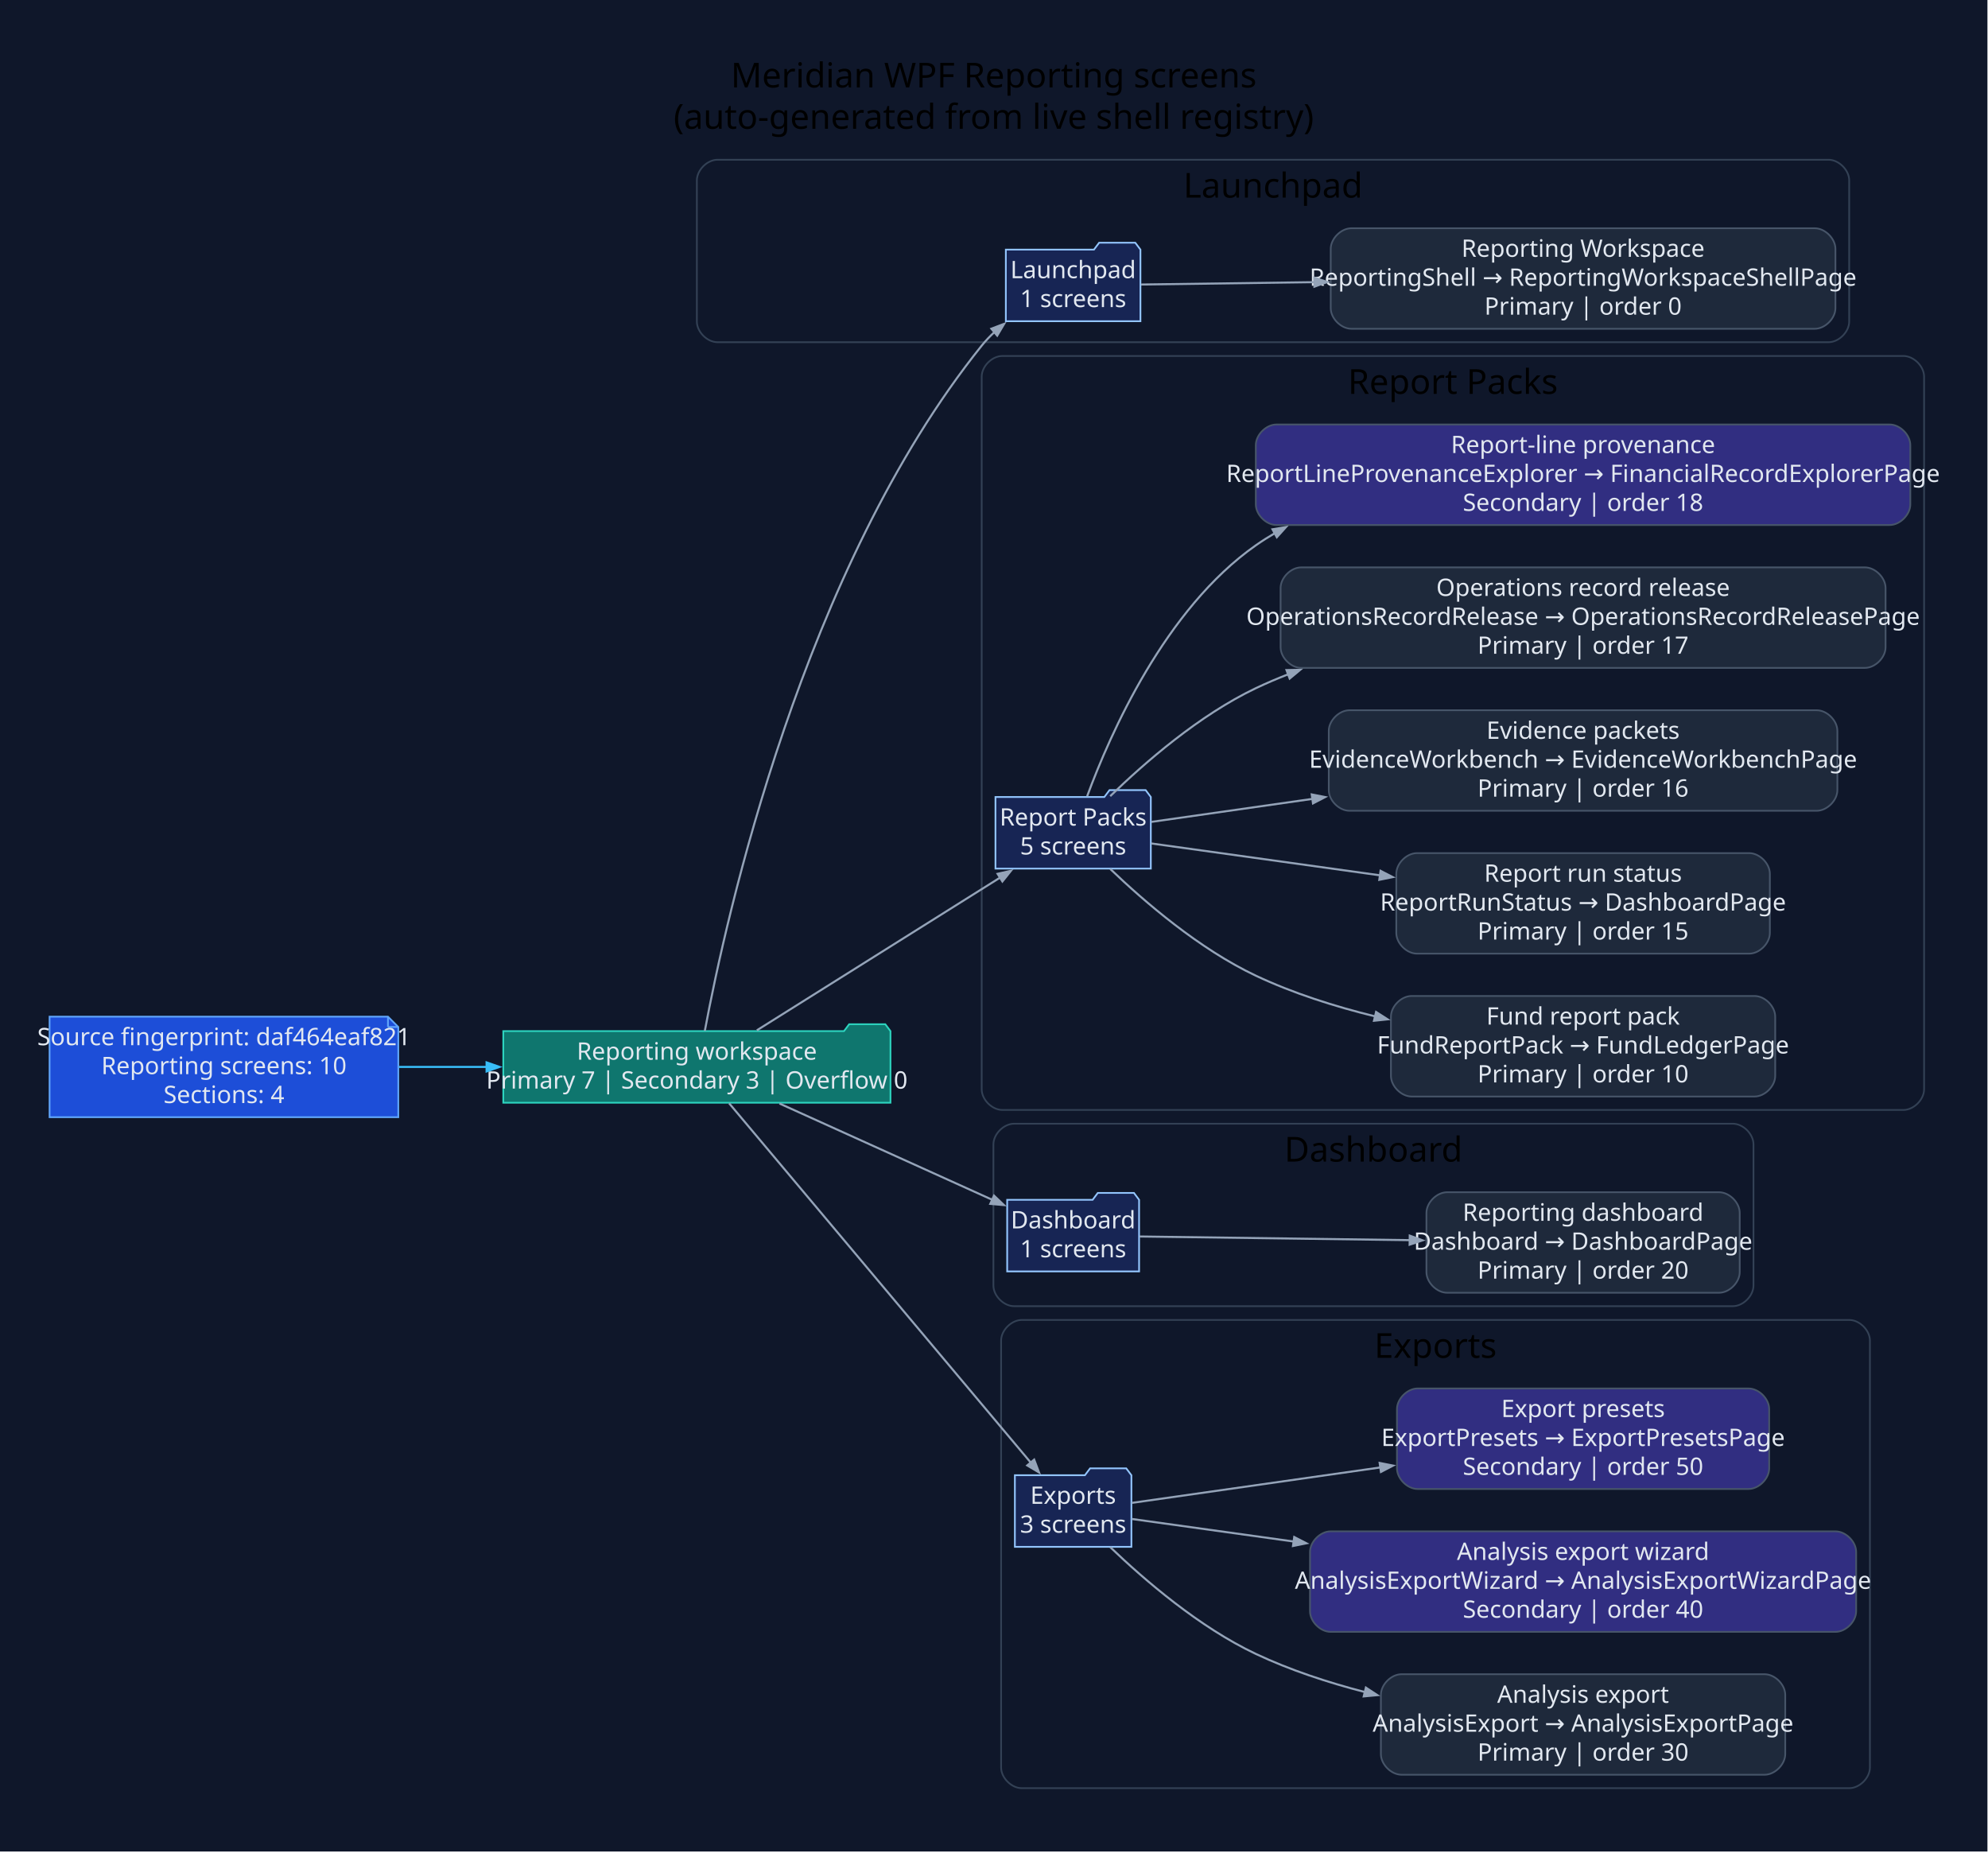
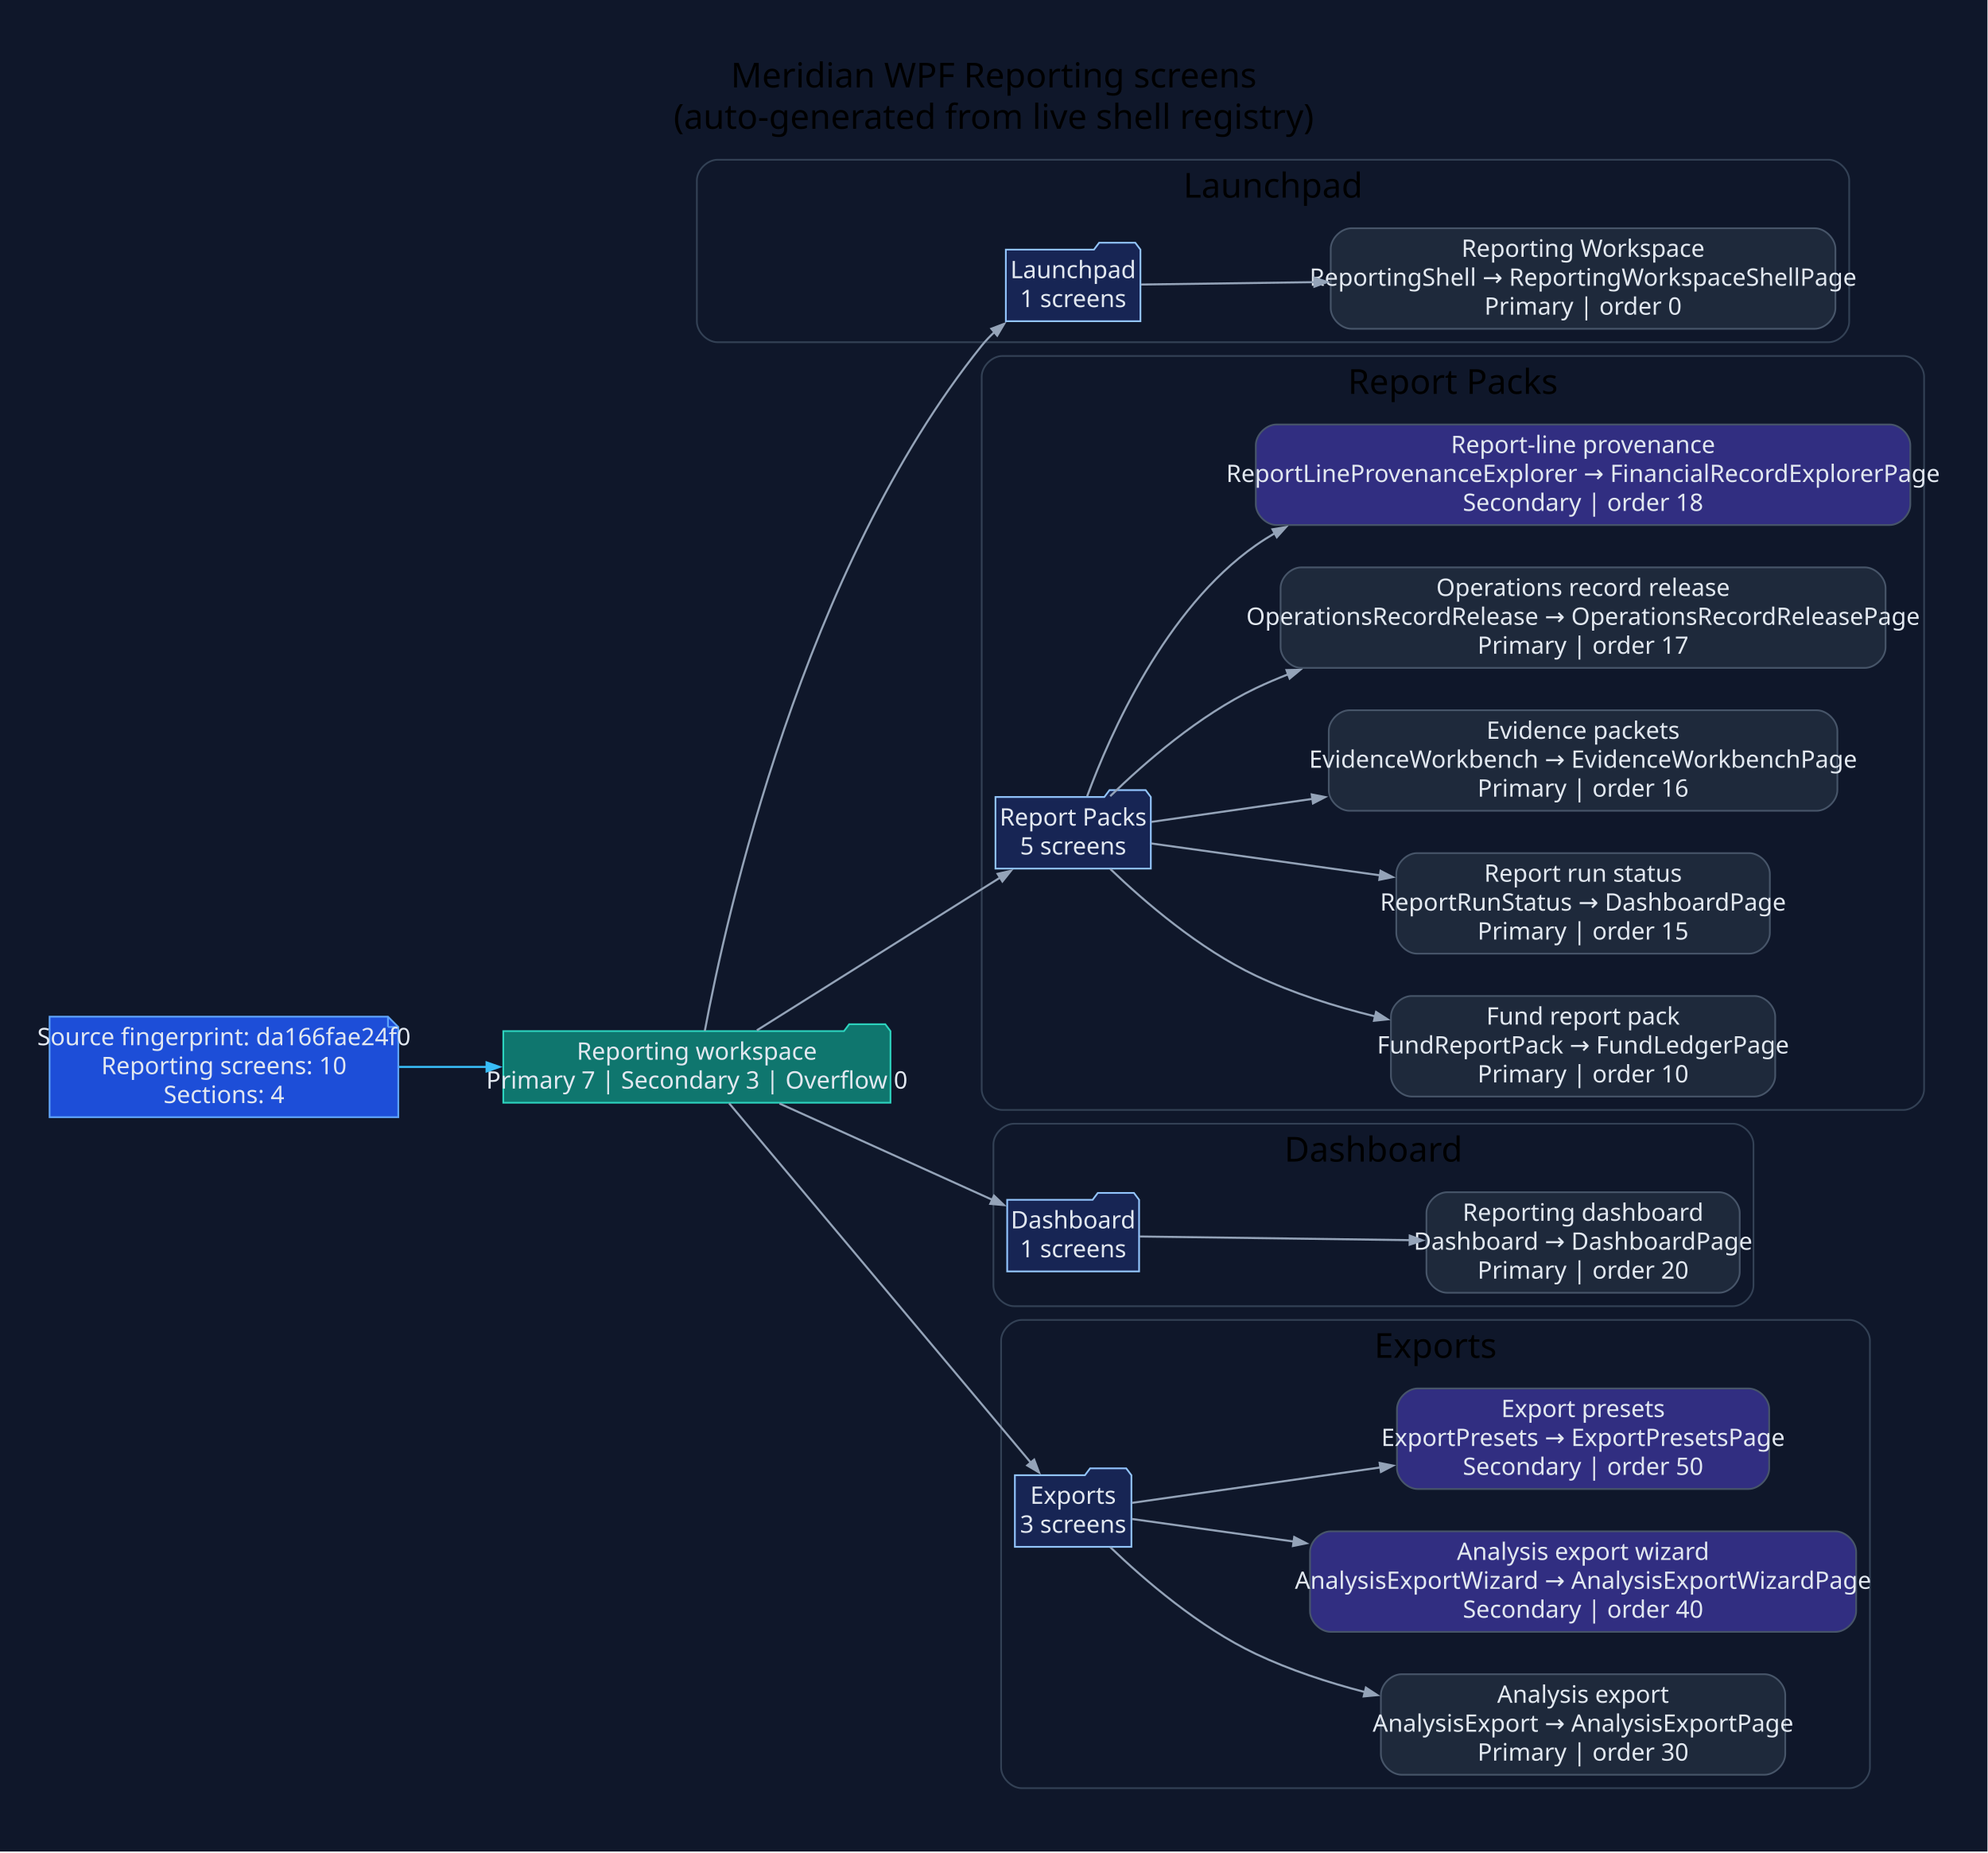
<svg xmlns="http://www.w3.org/2000/svg" width="1155pt" height="1076pt" viewBox="0.00 0.00 1155.00 1076.00">
  <g id="graph0" class="graph" transform="scale(1 1) rotate(0) translate(28.8 1046.8)">
    <polygon fill="#0f172a" stroke="none" points="-28.8,28.8 -28.8,-1046.8 1125.87,-1046.8 1125.87,28.8 -28.8,28.8" />
    <text xml:space="preserve" text-anchor="middle" x="548.54" y="-996" font-family="Segoe UI" font-size="20.00">Meridian WPF Reporting screens</text>
    <text xml:space="preserve" text-anchor="middle" x="548.54" y="-972" font-family="Segoe UI" font-size="20.00">(auto-generated from live shell registry)</text>
    <g id="clust1" class="cluster">
      <path fill="#0f172a" stroke="#334155" d="M388.07,-848C388.07,-848 1033.56,-848 1033.56,-848 1039.56,-848 1045.56,-854 1045.56,-860 1045.56,-860 1045.56,-942 1045.56,-942 1045.56,-948 1039.56,-954 1033.56,-954 1033.56,-954 388.07,-954 388.07,-954 382.07,-954 376.07,-948 376.07,-942 376.07,-942 376.07,-860 376.07,-860 376.07,-854 382.07,-848 388.07,-848" />
      <text xml:space="preserve" text-anchor="middle" x="710.81" y="-932" font-family="Segoe UI" font-size="20.00">Launchpad</text>
    </g>
    <g id="clust2" class="cluster">
      <path fill="#0f172a" stroke="#334155" d="M553.55,-402C553.55,-402 1077.07,-402 1077.07,-402 1083.07,-402 1089.07,-408 1089.07,-414 1089.07,-414 1089.07,-828 1089.07,-828 1089.07,-834 1083.07,-840 1077.07,-840 1077.07,-840 553.55,-840 553.55,-840 547.55,-840 541.55,-834 541.55,-828 541.55,-828 541.55,-414 541.55,-414 541.55,-408 547.55,-402 553.55,-402" />
      <text xml:space="preserve" text-anchor="middle" x="815.31" y="-818" font-family="Segoe UI" font-size="20.00">Report Packs</text>
    </g>
    <g id="clust3" class="cluster">
      <path fill="#0f172a" stroke="#334155" d="M560.36,-288C560.36,-288 977.95,-288 977.95,-288 983.95,-288 989.95,-294 989.95,-300 989.95,-300 989.95,-382 989.95,-382 989.95,-388 983.95,-394 977.95,-394 977.95,-394 560.36,-394 560.36,-394 554.36,-394 548.36,-388 548.36,-382 548.36,-382 548.36,-300 548.36,-300 548.36,-294 554.36,-288 560.36,-288" />
      <text xml:space="preserve" text-anchor="middle" x="769.15" y="-372" font-family="Segoe UI" font-size="20.00">Dashboard</text>
    </g>
    <g id="clust4" class="cluster">
      <path fill="#0f172a" stroke="#334155" d="M564.83,-8C564.83,-8 1045.6,-8 1045.6,-8 1051.6,-8 1057.6,-14 1057.6,-20 1057.6,-20 1057.6,-268 1057.6,-268 1057.6,-274 1051.6,-280 1045.6,-280 1045.6,-280 564.83,-280 564.83,-280 558.83,-280 552.83,-274 552.83,-268 552.83,-268 552.83,-20 552.83,-20 552.83,-14 558.83,-8 564.83,-8" />
      <text xml:space="preserve" text-anchor="middle" x="805.21" y="-258" font-family="Segoe UI" font-size="20.00">Exports</text>
    </g>
    <g id="node1" class="node">
      <polygon fill="#1d4ed8" stroke="#60a5fa" points="196.6,-456.2 0,-456.2 0,-397.8 202.6,-397.8 202.6,-450.2 196.6,-456.2" />
      <polyline fill="none" stroke="#60a5fa" points="196.6,-456.2 196.6,-450.2" />
      <polyline fill="none" stroke="#60a5fa" points="202.6,-450.2 196.6,-450.2" />
-       <text xml:space="preserve" text-anchor="middle" x="101.3" y="-439.6" font-family="Segoe UI" font-size="14.00" fill="#e2e8f0">Source fingerprint: daf464eaf821</text>
+       <text xml:space="preserve" text-anchor="middle" x="101.3" y="-439.6" font-family="Segoe UI" font-size="14.00" fill="#e2e8f0">Source fingerprint: da166fae24f0</text>
      <text xml:space="preserve" text-anchor="middle" x="101.3" y="-422.8" font-family="Segoe UI" font-size="14.00" fill="#e2e8f0">Reporting screens: 10</text>
      <text xml:space="preserve" text-anchor="middle" x="101.3" y="-406" font-family="Segoe UI" font-size="14.00" fill="#e2e8f0">Sections: 4</text>
    </g>
    <g id="node2" class="node">
      <polygon fill="#0f766e" stroke="#2dd4bf" points="488.55,-447.8 485.55,-451.8 464.55,-451.8 461.55,-447.8 263.6,-447.8 263.6,-406.2 488.55,-406.2 488.55,-447.8" />
      <text xml:space="preserve" text-anchor="middle" x="376.07" y="-431.2" font-family="Segoe UI" font-size="14.00" fill="#e2e8f0">Reporting workspace</text>
      <text xml:space="preserve" text-anchor="middle" x="376.07" y="-414.4" font-family="Segoe UI" font-size="14.00" fill="#e2e8f0">Primary 7 | Secondary 3 | Overflow 0</text>
    </g>
    <g id="edge1" class="edge">
      <path fill="none" stroke="#38bdf8" stroke-width="1.2" d="M203.1,-427C219.77,-427 237.2,-427 254.3,-427" />
      <polygon fill="#38bdf8" stroke="#38bdf8" stroke-width="1.2" points="253.9,-429.63 261.4,-427 253.9,-424.38 253.9,-429.63" />
    </g>
    <g id="node3" class="node">
      <polygon fill="#172554" stroke="#93c5fd" points="633.78,-901.8 630.78,-905.8 609.78,-905.8 606.78,-901.8 555.58,-901.8 555.58,-860.2 633.78,-860.2 633.78,-901.8" />
      <text xml:space="preserve" text-anchor="middle" x="594.68" y="-885.2" font-family="Segoe UI" font-size="14.00" fill="#e2e8f0">Launchpad</text>
      <text xml:space="preserve" text-anchor="middle" x="594.68" y="-868.4" font-family="Segoe UI" font-size="14.00" fill="#e2e8f0">1 screens</text>
    </g>
    <g id="edge2" class="edge">
      <path fill="none" stroke="#94a3b8" stroke-width="1.2" d="M380.7,-447.97C392.88,-513.3 437.54,-716.54 541.55,-846 543.85,-848.87 546.45,-851.59 549.24,-854.15" />
      <polygon fill="#94a3b8" stroke="#94a3b8" stroke-width="1.2" points="547.18,-855.85 554.61,-858.67 550.56,-851.83 547.18,-855.85" />
    </g>
    <g id="node5" class="node">
      <polygon fill="#172554" stroke="#93c5fd" points="639.81,-583.8 636.81,-587.8 615.81,-587.8 612.81,-583.8 549.55,-583.8 549.55,-542.2 639.81,-542.2 639.81,-583.8" />
      <text xml:space="preserve" text-anchor="middle" x="594.68" y="-567.2" font-family="Segoe UI" font-size="14.00" fill="#e2e8f0">Report Packs</text>
      <text xml:space="preserve" text-anchor="middle" x="594.68" y="-550.4" font-family="Segoe UI" font-size="14.00" fill="#e2e8f0">5 screens</text>
    </g>
    <g id="edge4" class="edge">
      <path fill="none" stroke="#94a3b8" stroke-width="1.2" d="M410.92,-448.25C449.15,-472.25 511.37,-511.32 552.41,-537.09" />
      <polygon fill="#94a3b8" stroke="#94a3b8" stroke-width="1.2" points="550.79,-539.17 558.54,-540.93 553.58,-534.72 550.79,-539.17" />
    </g>
    <g id="node11" class="node">
      <polygon fill="#172554" stroke="#93c5fd" points="633,-349.8 630,-353.8 609,-353.8 606,-349.8 556.36,-349.8 556.36,-308.2 633,-308.2 633,-349.8" />
      <text xml:space="preserve" text-anchor="middle" x="594.68" y="-333.2" font-family="Segoe UI" font-size="14.00" fill="#e2e8f0">Dashboard</text>
      <text xml:space="preserve" text-anchor="middle" x="594.68" y="-316.4" font-family="Segoe UI" font-size="14.00" fill="#e2e8f0">1 screens</text>
    </g>
    <g id="edge10" class="edge">
      <path fill="none" stroke="#94a3b8" stroke-width="1.2" d="M424.07,-405.74C460.71,-389.16 511.29,-366.28 547.66,-349.82" />
      <polygon fill="#94a3b8" stroke="#94a3b8" stroke-width="1.2" points="548.72,-352.22 554.47,-346.74 546.55,-347.44 548.72,-352.22" />
    </g>
    <g id="node13" class="node">
      <polygon fill="#172554" stroke="#93c5fd" points="628.53,-189.8 625.53,-193.8 604.53,-193.8 601.53,-189.8 560.83,-189.8 560.83,-148.2 628.53,-148.2 628.53,-189.8" />
      <text xml:space="preserve" text-anchor="middle" x="594.68" y="-173.2" font-family="Segoe UI" font-size="14.00" fill="#e2e8f0">Exports</text>
      <text xml:space="preserve" text-anchor="middle" x="594.68" y="-156.4" font-family="Segoe UI" font-size="14.00" fill="#e2e8f0">3 screens</text>
    </g>
    <g id="edge12" class="edge">
      <path fill="none" stroke="#94a3b8" stroke-width="1.2" d="M394.8,-405.89C433.69,-359.57 526.5,-249.02 570.19,-196.98" />
      <polygon fill="#94a3b8" stroke="#94a3b8" stroke-width="1.2" points="572.03,-198.87 574.85,-191.43 568.01,-195.49 572.03,-198.87" />
    </g>
    <g id="node4" class="node">
      <path fill="#1e293b" stroke="#475569" d="M1025.56,-914.2C1025.56,-914.2 756.33,-914.2 756.33,-914.2 750.33,-914.2 744.33,-908.2 744.33,-902.2 744.33,-902.2 744.33,-867.8 744.33,-867.8 744.33,-861.8 750.33,-855.8 756.33,-855.8 756.33,-855.8 1025.56,-855.8 1025.56,-855.8 1031.56,-855.8 1037.56,-861.8 1037.56,-867.8 1037.56,-867.8 1037.56,-902.2 1037.56,-902.2 1037.56,-908.2 1031.56,-914.2 1025.56,-914.2" />
      <text xml:space="preserve" text-anchor="middle" x="890.94" y="-897.6" font-family="Segoe UI" font-size="14.00" fill="#e2e8f0">Reporting Workspace</text>
      <text xml:space="preserve" text-anchor="middle" x="890.94" y="-880.8" font-family="Segoe UI" font-size="14.00" fill="#e2e8f0">ReportingShell → ReportingWorkspaceShellPage</text>
      <text xml:space="preserve" text-anchor="middle" x="890.94" y="-864" font-family="Segoe UI" font-size="14.00" fill="#e2e8f0">Primary | order 0</text>
    </g>
    <g id="edge3" class="edge">
      <path fill="none" stroke="#94a3b8" stroke-width="1.2" d="M634.15,-881.52C660.54,-881.88 697.48,-882.38 735.09,-882.89" />
      <polygon fill="#94a3b8" stroke="#94a3b8" stroke-width="1.2" points="734.79,-885.52 742.32,-882.99 734.86,-880.27 734.79,-885.52" />
    </g>
    <g id="node6" class="node">
      <path fill="#1e293b" stroke="#475569" d="M990.57,-468.2C990.57,-468.2 791.32,-468.2 791.32,-468.2 785.32,-468.2 779.32,-462.2 779.32,-456.2 779.32,-456.2 779.32,-421.8 779.32,-421.8 779.32,-415.8 785.32,-409.8 791.32,-409.8 791.32,-409.8 990.57,-409.8 990.57,-409.8 996.57,-409.8 1002.57,-415.8 1002.57,-421.8 1002.57,-421.8 1002.57,-456.2 1002.57,-456.2 1002.57,-462.2 996.57,-468.2 990.57,-468.2" />
      <text xml:space="preserve" text-anchor="middle" x="890.94" y="-451.6" font-family="Segoe UI" font-size="14.00" fill="#e2e8f0">Fund report pack</text>
      <text xml:space="preserve" text-anchor="middle" x="890.94" y="-434.8" font-family="Segoe UI" font-size="14.00" fill="#e2e8f0">FundReportPack → FundLedgerPage</text>
      <text xml:space="preserve" text-anchor="middle" x="890.94" y="-418" font-family="Segoe UI" font-size="14.00" fill="#e2e8f0">Primary | order 10</text>
    </g>
    <g id="edge5" class="edge">
      <path fill="none" stroke="#94a3b8" stroke-width="1.2" d="M616.26,-541.99C636.14,-522.92 668.01,-495.48 700.81,-480 722.37,-469.83 746.5,-462.15 770.12,-456.36" />
      <polygon fill="#94a3b8" stroke="#94a3b8" stroke-width="1.2" points="770.68,-458.92 777.38,-454.64 769.48,-453.81 770.68,-458.92" />
    </g>
    <g id="node7" class="node">
      <path fill="#1e293b" stroke="#475569" d="M987.46,-551.2C987.46,-551.2 794.43,-551.2 794.43,-551.2 788.43,-551.2 782.43,-545.2 782.43,-539.2 782.43,-539.2 782.43,-504.8 782.43,-504.8 782.43,-498.8 788.43,-492.8 794.43,-492.8 794.43,-492.8 987.46,-492.8 987.46,-492.8 993.46,-492.8 999.46,-498.8 999.46,-504.8 999.46,-504.8 999.46,-539.2 999.46,-539.2 999.46,-545.2 993.46,-551.2 987.46,-551.2" />
      <text xml:space="preserve" text-anchor="middle" x="890.94" y="-534.6" font-family="Segoe UI" font-size="14.00" fill="#e2e8f0">Report run status</text>
      <text xml:space="preserve" text-anchor="middle" x="890.94" y="-517.8" font-family="Segoe UI" font-size="14.00" fill="#e2e8f0">ReportRunStatus → DashboardPage</text>
      <text xml:space="preserve" text-anchor="middle" x="890.94" y="-501" font-family="Segoe UI" font-size="14.00" fill="#e2e8f0">Primary | order 15</text>
    </g>
    <g id="edge6" class="edge">
      <path fill="none" stroke="#94a3b8" stroke-width="1.2" d="M640.05,-556.82C675.35,-551.9 726.4,-544.79 773.18,-538.27" />
      <polygon fill="#94a3b8" stroke="#94a3b8" stroke-width="1.2" points="773.3,-540.9 780.36,-537.27 772.57,-535.7 773.3,-540.9" />
    </g>
    <g id="node8" class="node">
      <path fill="#1e293b" stroke="#475569" d="M1026.69,-634.2C1026.69,-634.2 755.2,-634.2 755.2,-634.2 749.2,-634.2 743.2,-628.2 743.2,-622.2 743.2,-622.2 743.2,-587.8 743.2,-587.8 743.2,-581.8 749.2,-575.8 755.2,-575.8 755.2,-575.8 1026.69,-575.8 1026.69,-575.8 1032.69,-575.8 1038.69,-581.8 1038.69,-587.8 1038.69,-587.8 1038.69,-622.2 1038.69,-622.2 1038.69,-628.2 1032.69,-634.2 1026.69,-634.2" />
      <text xml:space="preserve" text-anchor="middle" x="890.94" y="-617.6" font-family="Segoe UI" font-size="14.00" fill="#e2e8f0">Evidence packets</text>
      <text xml:space="preserve" text-anchor="middle" x="890.94" y="-600.8" font-family="Segoe UI" font-size="14.00" fill="#e2e8f0">EvidenceWorkbench → EvidenceWorkbenchPage</text>
      <text xml:space="preserve" text-anchor="middle" x="890.94" y="-584" font-family="Segoe UI" font-size="14.00" fill="#e2e8f0">Primary | order 16</text>
    </g>
    <g id="edge7" class="edge">
      <path fill="none" stroke="#94a3b8" stroke-width="1.2" d="M640.05,-569.33C665.66,-572.99 699.56,-577.83 734.1,-582.76" />
      <polygon fill="#94a3b8" stroke="#94a3b8" stroke-width="1.2" points="733.3,-585.29 741.1,-583.76 734.04,-580.1 733.3,-585.29" />
    </g>
    <g id="node9" class="node">
      <path fill="#1e293b" stroke="#475569" d="M1054.69,-717.2C1054.69,-717.2 727.2,-717.2 727.2,-717.2 721.2,-717.2 715.2,-711.2 715.2,-705.2 715.2,-705.2 715.2,-670.8 715.2,-670.8 715.2,-664.8 721.2,-658.8 727.2,-658.8 727.2,-658.8 1054.69,-658.8 1054.69,-658.8 1060.69,-658.8 1066.69,-664.8 1066.69,-670.8 1066.69,-670.8 1066.69,-705.2 1066.69,-705.2 1066.69,-711.2 1060.69,-717.2 1054.69,-717.2" />
      <text xml:space="preserve" text-anchor="middle" x="890.94" y="-700.6" font-family="Segoe UI" font-size="14.00" fill="#e2e8f0">Operations record release</text>
      <text xml:space="preserve" text-anchor="middle" x="890.94" y="-683.8" font-family="Segoe UI" font-size="14.00" fill="#e2e8f0">OperationsRecordRelease → OperationsRecordReleasePage</text>
      <text xml:space="preserve" text-anchor="middle" x="890.94" y="-667" font-family="Segoe UI" font-size="14.00" fill="#e2e8f0">Primary | order 17</text>
    </g>
    <g id="edge8" class="edge">
      <path fill="none" stroke="#94a3b8" stroke-width="1.2" d="M616.21,-584.28C636.06,-603.58 667.9,-631.35 700.81,-647 707,-649.94 713.4,-652.67 719.94,-655.21" />
      <polygon fill="#94a3b8" stroke="#94a3b8" stroke-width="1.2" points="718.65,-657.53 726.6,-657.69 720.49,-652.61 718.65,-657.53" />
    </g>
    <g id="node10" class="node">
      <path fill="#312e81" stroke="#475569" d="M1069.07,-800.2C1069.07,-800.2 712.81,-800.2 712.81,-800.2 706.81,-800.2 700.81,-794.2 700.81,-788.2 700.81,-788.2 700.81,-753.8 700.81,-753.8 700.81,-747.8 706.81,-741.8 712.81,-741.8 712.81,-741.8 1069.07,-741.8 1069.07,-741.8 1075.07,-741.8 1081.07,-747.8 1081.07,-753.8 1081.07,-753.8 1081.07,-788.2 1081.07,-788.2 1081.07,-794.2 1075.07,-800.2 1069.07,-800.2" />
      <text xml:space="preserve" text-anchor="middle" x="890.94" y="-783.6" font-family="Segoe UI" font-size="14.00" fill="#e2e8f0">Report-line provenance</text>
      <text xml:space="preserve" text-anchor="middle" x="890.94" y="-766.8" font-family="Segoe UI" font-size="14.00" fill="#e2e8f0">ReportLineProvenanceExplorer → FinancialRecordExplorerPage</text>
      <text xml:space="preserve" text-anchor="middle" x="890.94" y="-750" font-family="Segoe UI" font-size="14.00" fill="#e2e8f0">Secondary | order 18</text>
    </g>
    <g id="edge9" class="edge">
      <path fill="none" stroke="#94a3b8" stroke-width="1.2" d="M602.83,-584.27C616.09,-620.3 648.07,-693.04 700.81,-730 704.41,-732.52 708.13,-734.89 711.95,-737.11" />
      <polygon fill="#94a3b8" stroke="#94a3b8" stroke-width="1.2" points="710.5,-739.31 718.34,-740.62 713.03,-734.71 710.5,-739.31" />
    </g>
    <g id="node12" class="node">
      <path fill="#1e293b" stroke="#475569" d="M969.95,-354.2C969.95,-354.2 811.94,-354.2 811.94,-354.2 805.94,-354.2 799.94,-348.2 799.94,-342.2 799.94,-342.2 799.94,-307.8 799.94,-307.8 799.94,-301.8 805.94,-295.8 811.94,-295.8 811.94,-295.8 969.95,-295.8 969.95,-295.8 975.95,-295.8 981.95,-301.8 981.95,-307.8 981.95,-307.8 981.95,-342.2 981.95,-342.2 981.95,-348.2 975.95,-354.2 969.95,-354.2" />
      <text xml:space="preserve" text-anchor="middle" x="890.94" y="-337.6" font-family="Segoe UI" font-size="14.00" fill="#e2e8f0">Reporting dashboard</text>
      <text xml:space="preserve" text-anchor="middle" x="890.94" y="-320.8" font-family="Segoe UI" font-size="14.00" fill="#e2e8f0">Dashboard → DashboardPage</text>
      <text xml:space="preserve" text-anchor="middle" x="890.94" y="-304" font-family="Segoe UI" font-size="14.00" fill="#e2e8f0">Primary | order 20</text>
    </g>
    <g id="edge11" class="edge">
      <path fill="none" stroke="#94a3b8" stroke-width="1.2" d="M633.25,-328.49C672.65,-327.95 736.23,-327.09 790.26,-326.36" />
      <polygon fill="#94a3b8" stroke="#94a3b8" stroke-width="1.2" points="790.25,-328.98 797.71,-326.25 790.18,-323.73 790.25,-328.98" />
    </g>
    <g id="node14" class="node">
      <path fill="#1e293b" stroke="#475569" d="M996.4,-74.2C996.4,-74.2 785.48,-74.2 785.48,-74.2 779.48,-74.2 773.48,-68.2 773.48,-62.2 773.48,-62.2 773.48,-27.8 773.48,-27.8 773.48,-21.8 779.48,-15.8 785.48,-15.8 785.48,-15.8 996.4,-15.8 996.4,-15.8 1002.4,-15.8 1008.4,-21.8 1008.4,-27.8 1008.4,-27.8 1008.4,-62.2 1008.4,-62.2 1008.4,-68.2 1002.4,-74.2 996.4,-74.2" />
      <text xml:space="preserve" text-anchor="middle" x="890.94" y="-57.6" font-family="Segoe UI" font-size="14.00" fill="#e2e8f0">Analysis export</text>
      <text xml:space="preserve" text-anchor="middle" x="890.94" y="-40.8" font-family="Segoe UI" font-size="14.00" fill="#e2e8f0">AnalysisExport → AnalysisExportPage</text>
      <text xml:space="preserve" text-anchor="middle" x="890.94" y="-24" font-family="Segoe UI" font-size="14.00" fill="#e2e8f0">Primary | order 30</text>
    </g>
    <g id="edge13" class="edge">
      <path fill="none" stroke="#94a3b8" stroke-width="1.2" d="M616.26,-147.99C636.14,-128.92 668.01,-101.48 700.81,-86 720.58,-76.68 742.5,-69.44 764.22,-63.84" />
      <polygon fill="#94a3b8" stroke="#94a3b8" stroke-width="1.2" points="764.77,-66.41 771.42,-62.05 763.51,-61.31 764.77,-66.41" />
    </g>
    <g id="node15" class="node">
      <path fill="#312e81" stroke="#475569" d="M1037.6,-157.2C1037.6,-157.2 744.29,-157.2 744.29,-157.2 738.29,-157.2 732.29,-151.2 732.29,-145.2 732.29,-145.2 732.29,-110.8 732.29,-110.8 732.29,-104.8 738.29,-98.8 744.29,-98.8 744.29,-98.8 1037.6,-98.8 1037.6,-98.8 1043.6,-98.8 1049.6,-104.8 1049.6,-110.8 1049.6,-110.8 1049.6,-145.2 1049.6,-145.2 1049.6,-151.2 1043.6,-157.2 1037.6,-157.2" />
      <text xml:space="preserve" text-anchor="middle" x="890.94" y="-140.6" font-family="Segoe UI" font-size="14.00" fill="#e2e8f0">Analysis export wizard</text>
      <text xml:space="preserve" text-anchor="middle" x="890.94" y="-123.8" font-family="Segoe UI" font-size="14.00" fill="#e2e8f0">AnalysisExportWizard → AnalysisExportWizardPage</text>
      <text xml:space="preserve" text-anchor="middle" x="890.94" y="-107" font-family="Segoe UI" font-size="14.00" fill="#e2e8f0">Secondary | order 40</text>
    </g>
    <g id="edge14" class="edge">
      <path fill="none" stroke="#94a3b8" stroke-width="1.2" d="M628.86,-164.38C652.77,-161.05 687.01,-156.28 722.86,-151.28" />
      <polygon fill="#94a3b8" stroke="#94a3b8" stroke-width="1.2" points="723.14,-153.89 730.2,-150.26 722.41,-148.69 723.14,-153.89" />
    </g>
    <g id="node16" class="node">
      <path fill="#312e81" stroke="#475569" d="M987.07,-240.2C987.07,-240.2 794.82,-240.2 794.82,-240.2 788.82,-240.2 782.82,-234.2 782.82,-228.2 782.82,-228.2 782.82,-193.8 782.82,-193.8 782.82,-187.8 788.82,-181.8 794.82,-181.8 794.82,-181.8 987.07,-181.8 987.07,-181.8 993.07,-181.8 999.07,-187.8 999.07,-193.8 999.07,-193.8 999.07,-228.2 999.07,-228.2 999.07,-234.2 993.07,-240.2 987.07,-240.2" />
      <text xml:space="preserve" text-anchor="middle" x="890.94" y="-223.6" font-family="Segoe UI" font-size="14.00" fill="#e2e8f0">Export presets</text>
      <text xml:space="preserve" text-anchor="middle" x="890.94" y="-206.8" font-family="Segoe UI" font-size="14.00" fill="#e2e8f0">ExportPresets → ExportPresetsPage</text>
      <text xml:space="preserve" text-anchor="middle" x="890.94" y="-190" font-family="Segoe UI" font-size="14.00" fill="#e2e8f0">Secondary | order 50</text>
    </g>
    <g id="edge15" class="edge">
      <path fill="none" stroke="#94a3b8" stroke-width="1.2" d="M628.86,-173.74C663.96,-178.75 721.34,-186.94 773.39,-194.36" />
      <polygon fill="#94a3b8" stroke="#94a3b8" stroke-width="1.2" points="772.77,-196.93 780.56,-195.39 773.51,-191.73 772.77,-196.93" />
    </g>
  </g>
</svg>
